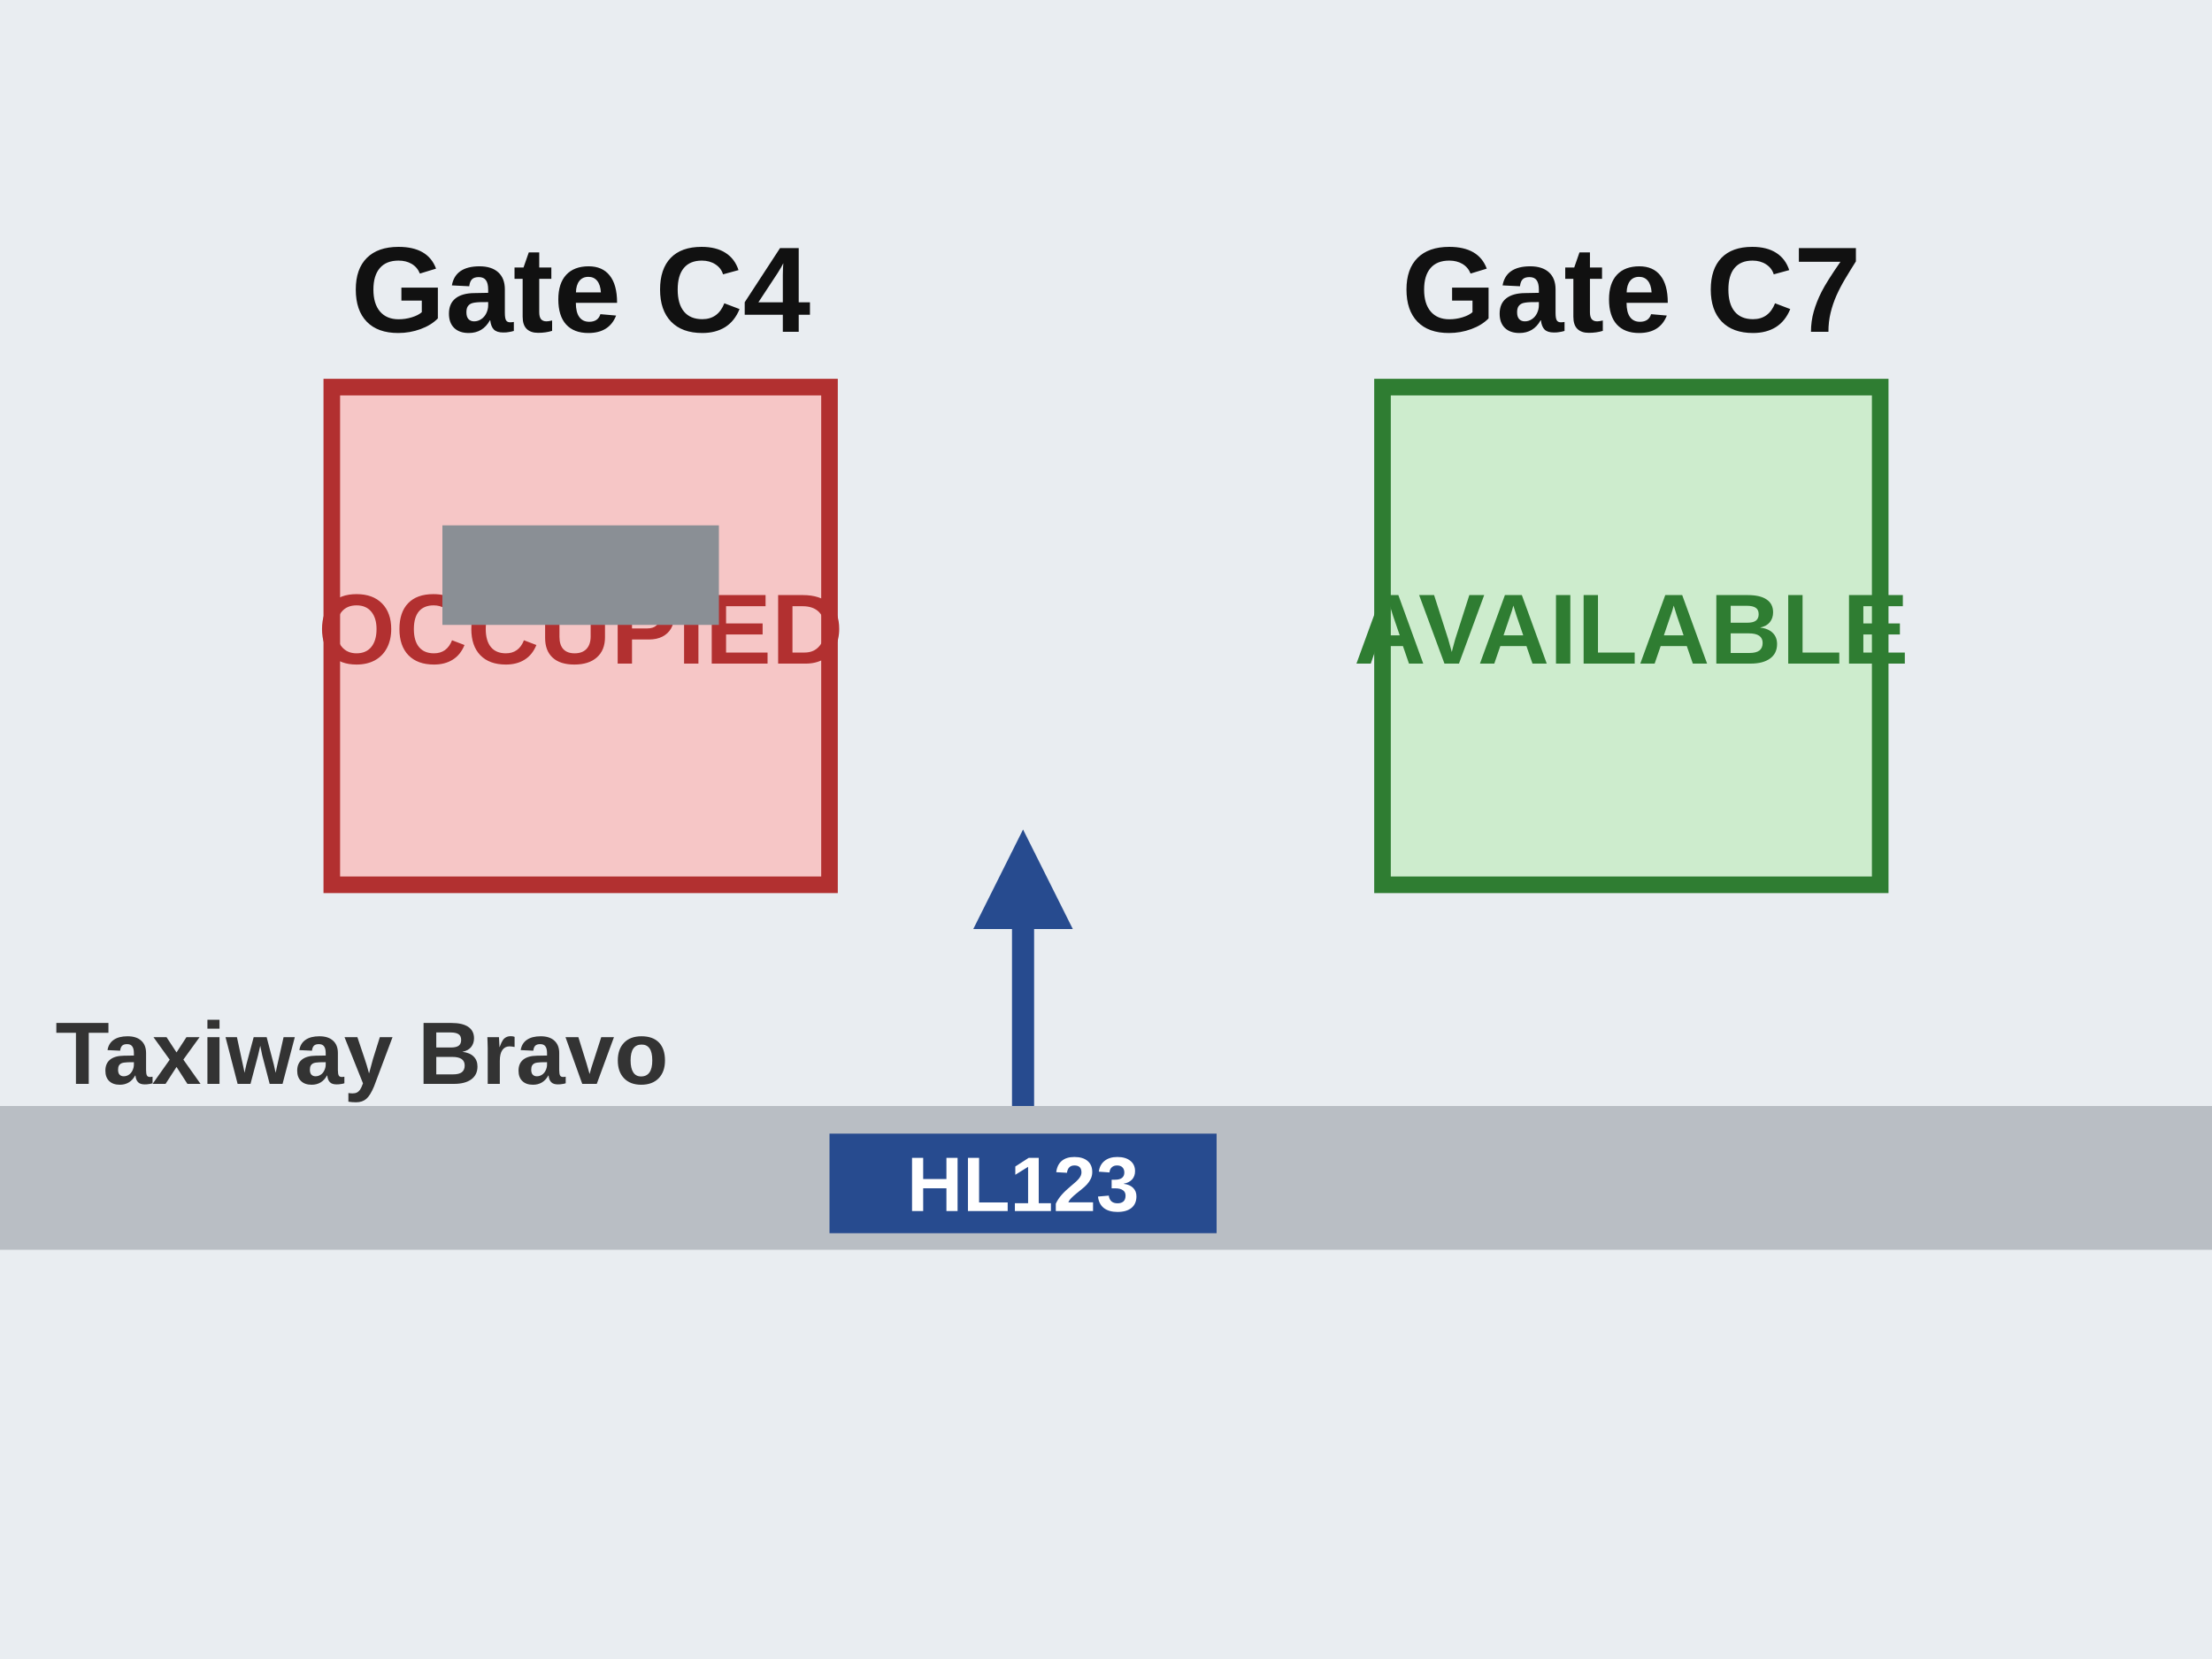
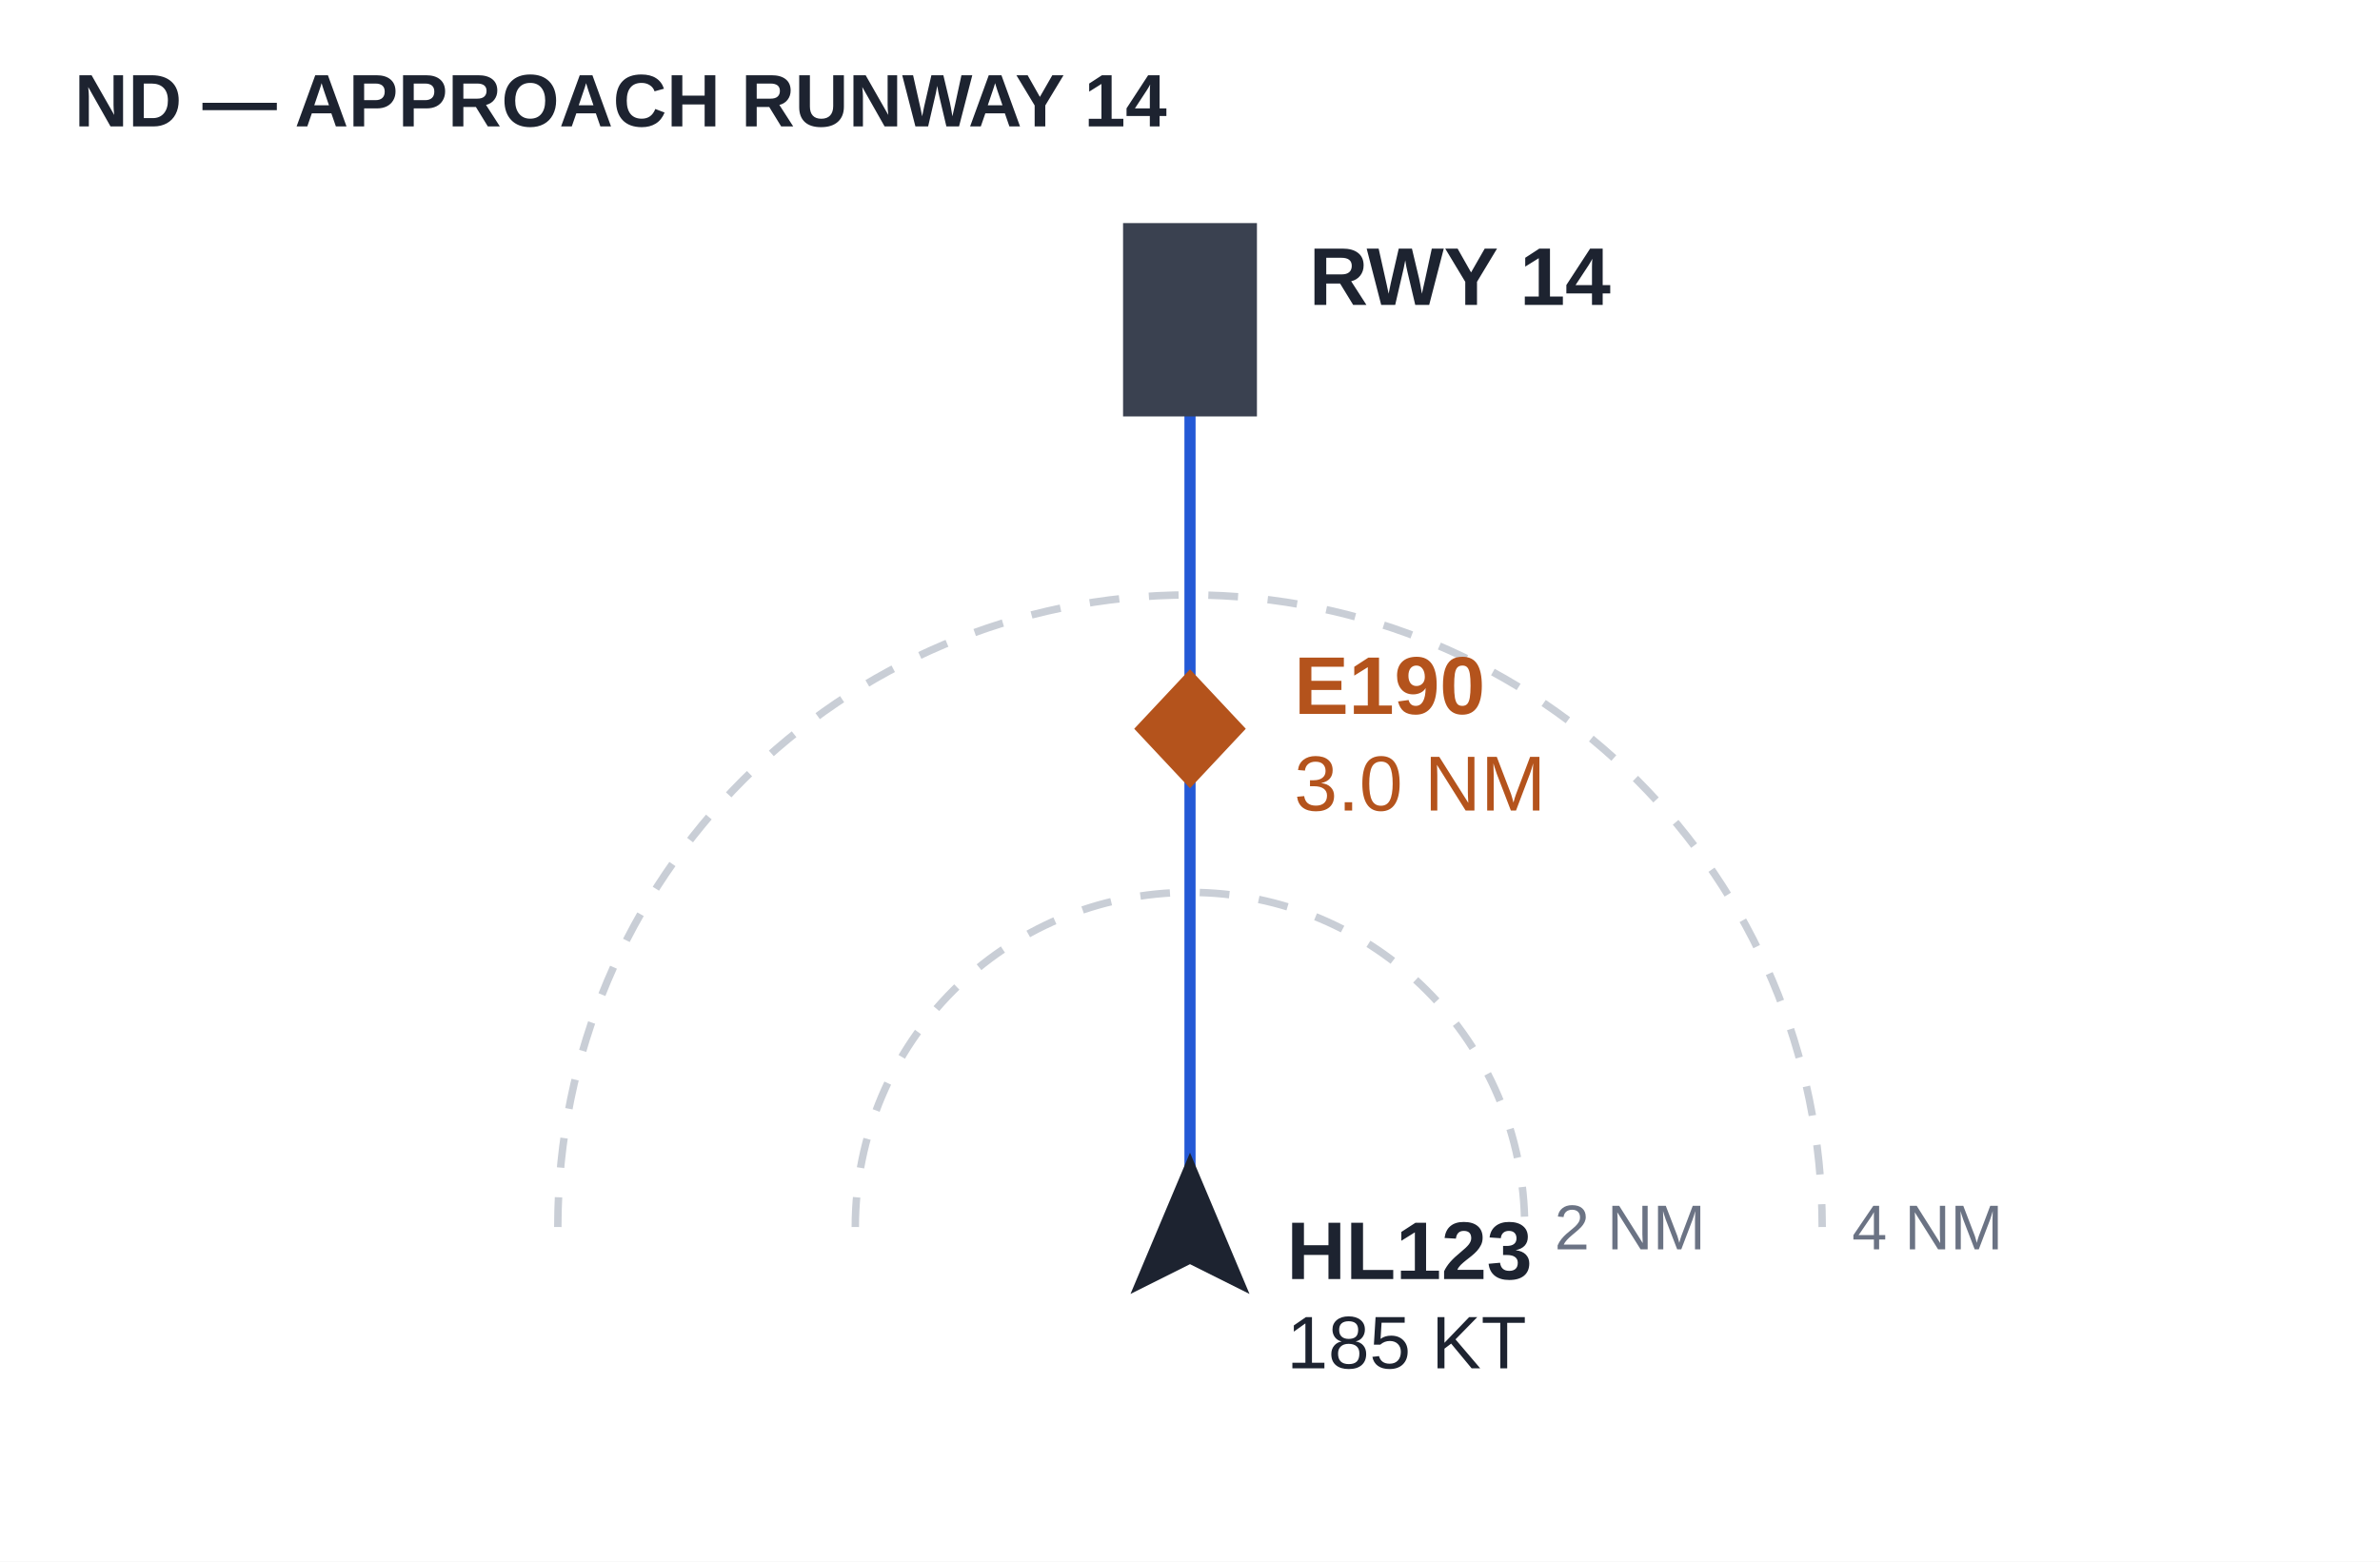
- <svg xmlns="http://www.w3.org/2000/svg" viewBox="0 0 400 300" width="400" height="300">
-   <rect x="0" y="0" width="400" height="300" fill="#e9edf1" />
-   <rect x="0" y="200" width="400" height="26" fill="#b9bec4" />
-   <text x="10" y="196" font-family="Arial, sans-serif" font-size="16" font-weight="bold" fill="#333">Taxiway Bravo</text>
-   <rect x="60" y="70" width="90" height="90" fill="#f6c6c6" stroke="#b23030" stroke-width="3" />
-   <text x="105" y="60" text-anchor="middle" font-family="Arial, sans-serif" font-size="22" font-weight="bold" fill="#111">Gate C4</text>
-   <text x="105" y="120" text-anchor="middle" font-family="Arial, sans-serif" font-size="18" font-weight="bold" fill="#b23030">OCCUPIED</text>
-   <rect x="80" y="95" width="50" height="18" fill="#8a8f95" />
-   <rect x="250" y="70" width="90" height="90" fill="#cdeccd" stroke="#2f7d32" stroke-width="3" />
-   <text x="295" y="60" text-anchor="middle" font-family="Arial, sans-serif" font-size="22" font-weight="bold" fill="#111">Gate C7</text>
-   <text x="295" y="120" text-anchor="middle" font-family="Arial, sans-serif" font-size="18" font-weight="bold" fill="#2f7d32">AVAILABLE</text>
-   <rect x="150" y="205" width="70" height="18" fill="#274b8f" />
-   <text x="185" y="219" text-anchor="middle" font-family="Arial, sans-serif" font-size="14" font-weight="bold" fill="#fff">HL123</text>
-   <line x1="185" y1="200" x2="185" y2="165" stroke="#274b8f" stroke-width="4" />
-   <polygon points="185,150 176,168 194,168" fill="#274b8f" />
+ <svg xmlns="http://www.w3.org/2000/svg" viewBox="0 0 640 420" width="640" height="420" font-family="Arial, Helvetica, sans-serif">
+   <rect width="640" height="420" fill="#ffffff" />
+   <text x="20" y="34" font-size="20" font-weight="bold" fill="#1d2330">ND — APPROACH RUNWAY 14</text>
+   <path d="M 150 330 A 170 170 0 0 1 490 330" fill="none" stroke="#c9ced6" stroke-width="2" stroke-dasharray="8 8" />
+   <path d="M 230 330 A 90 90 0 0 1 410 330" fill="none" stroke="#c9ced6" stroke-width="2" stroke-dasharray="8 8" />
+   <text x="498" y="336" font-size="17" fill="#6b7384">4 NM</text>
+   <text x="418" y="336" font-size="17" fill="#6b7384">2 NM</text>
+   <line x1="320" y1="330" x2="320" y2="95" stroke="#2459d6" stroke-width="3" />
+   <rect x="302" y="60" width="36" height="52" fill="#3a4150" />
+   <text x="352" y="82" font-size="22" font-weight="bold" fill="#1d2330">RWY 14</text>
+   <g transform="translate(320,196)">
+     <path d="M 0 -16 L 15 0 L 0 16 L -15 0 Z" fill="#b4531c" />
+   </g>
+   <text x="348" y="192" font-size="22" font-weight="bold" fill="#b4531c">E190</text>
+   <text x="348" y="218" font-size="21" fill="#b4531c">3.0 NM</text>
+   <g transform="translate(320,330)">
+     <path d="M 0 -20 L 16 18 L 0 10 L -16 18 Z" fill="#1d2330" />
+   </g>
+   <text x="346" y="344" font-size="22" font-weight="bold" fill="#1d2330">HL123</text>
+   <text x="346" y="368" font-size="20" fill="#1d2330">185 KT</text>
</svg>
